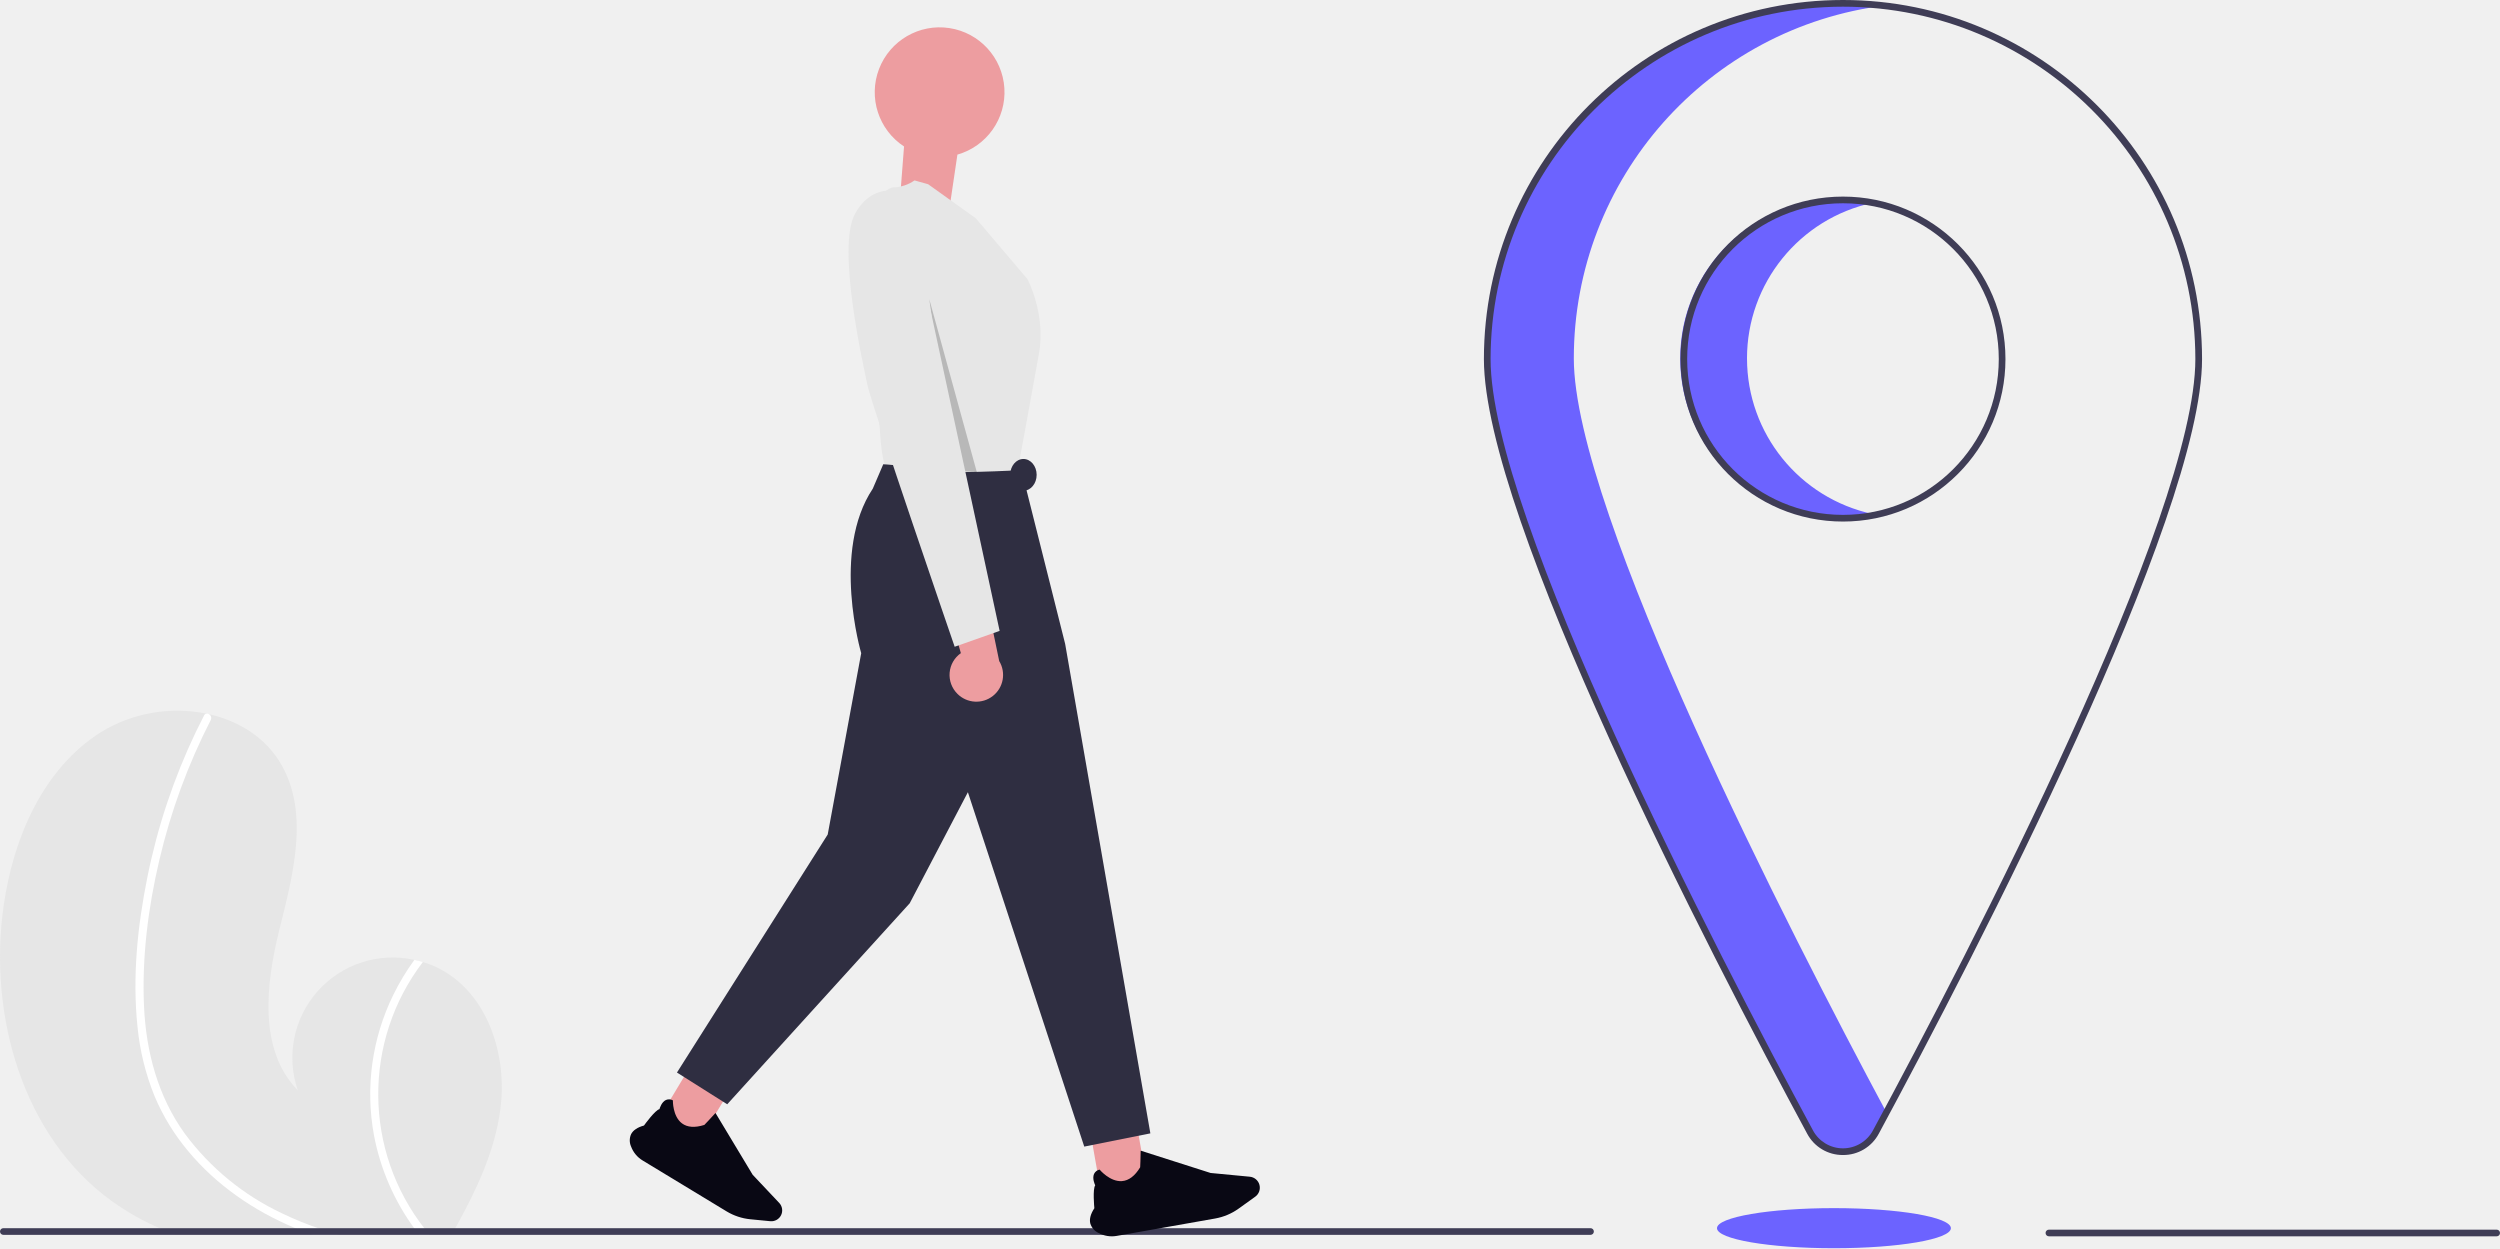
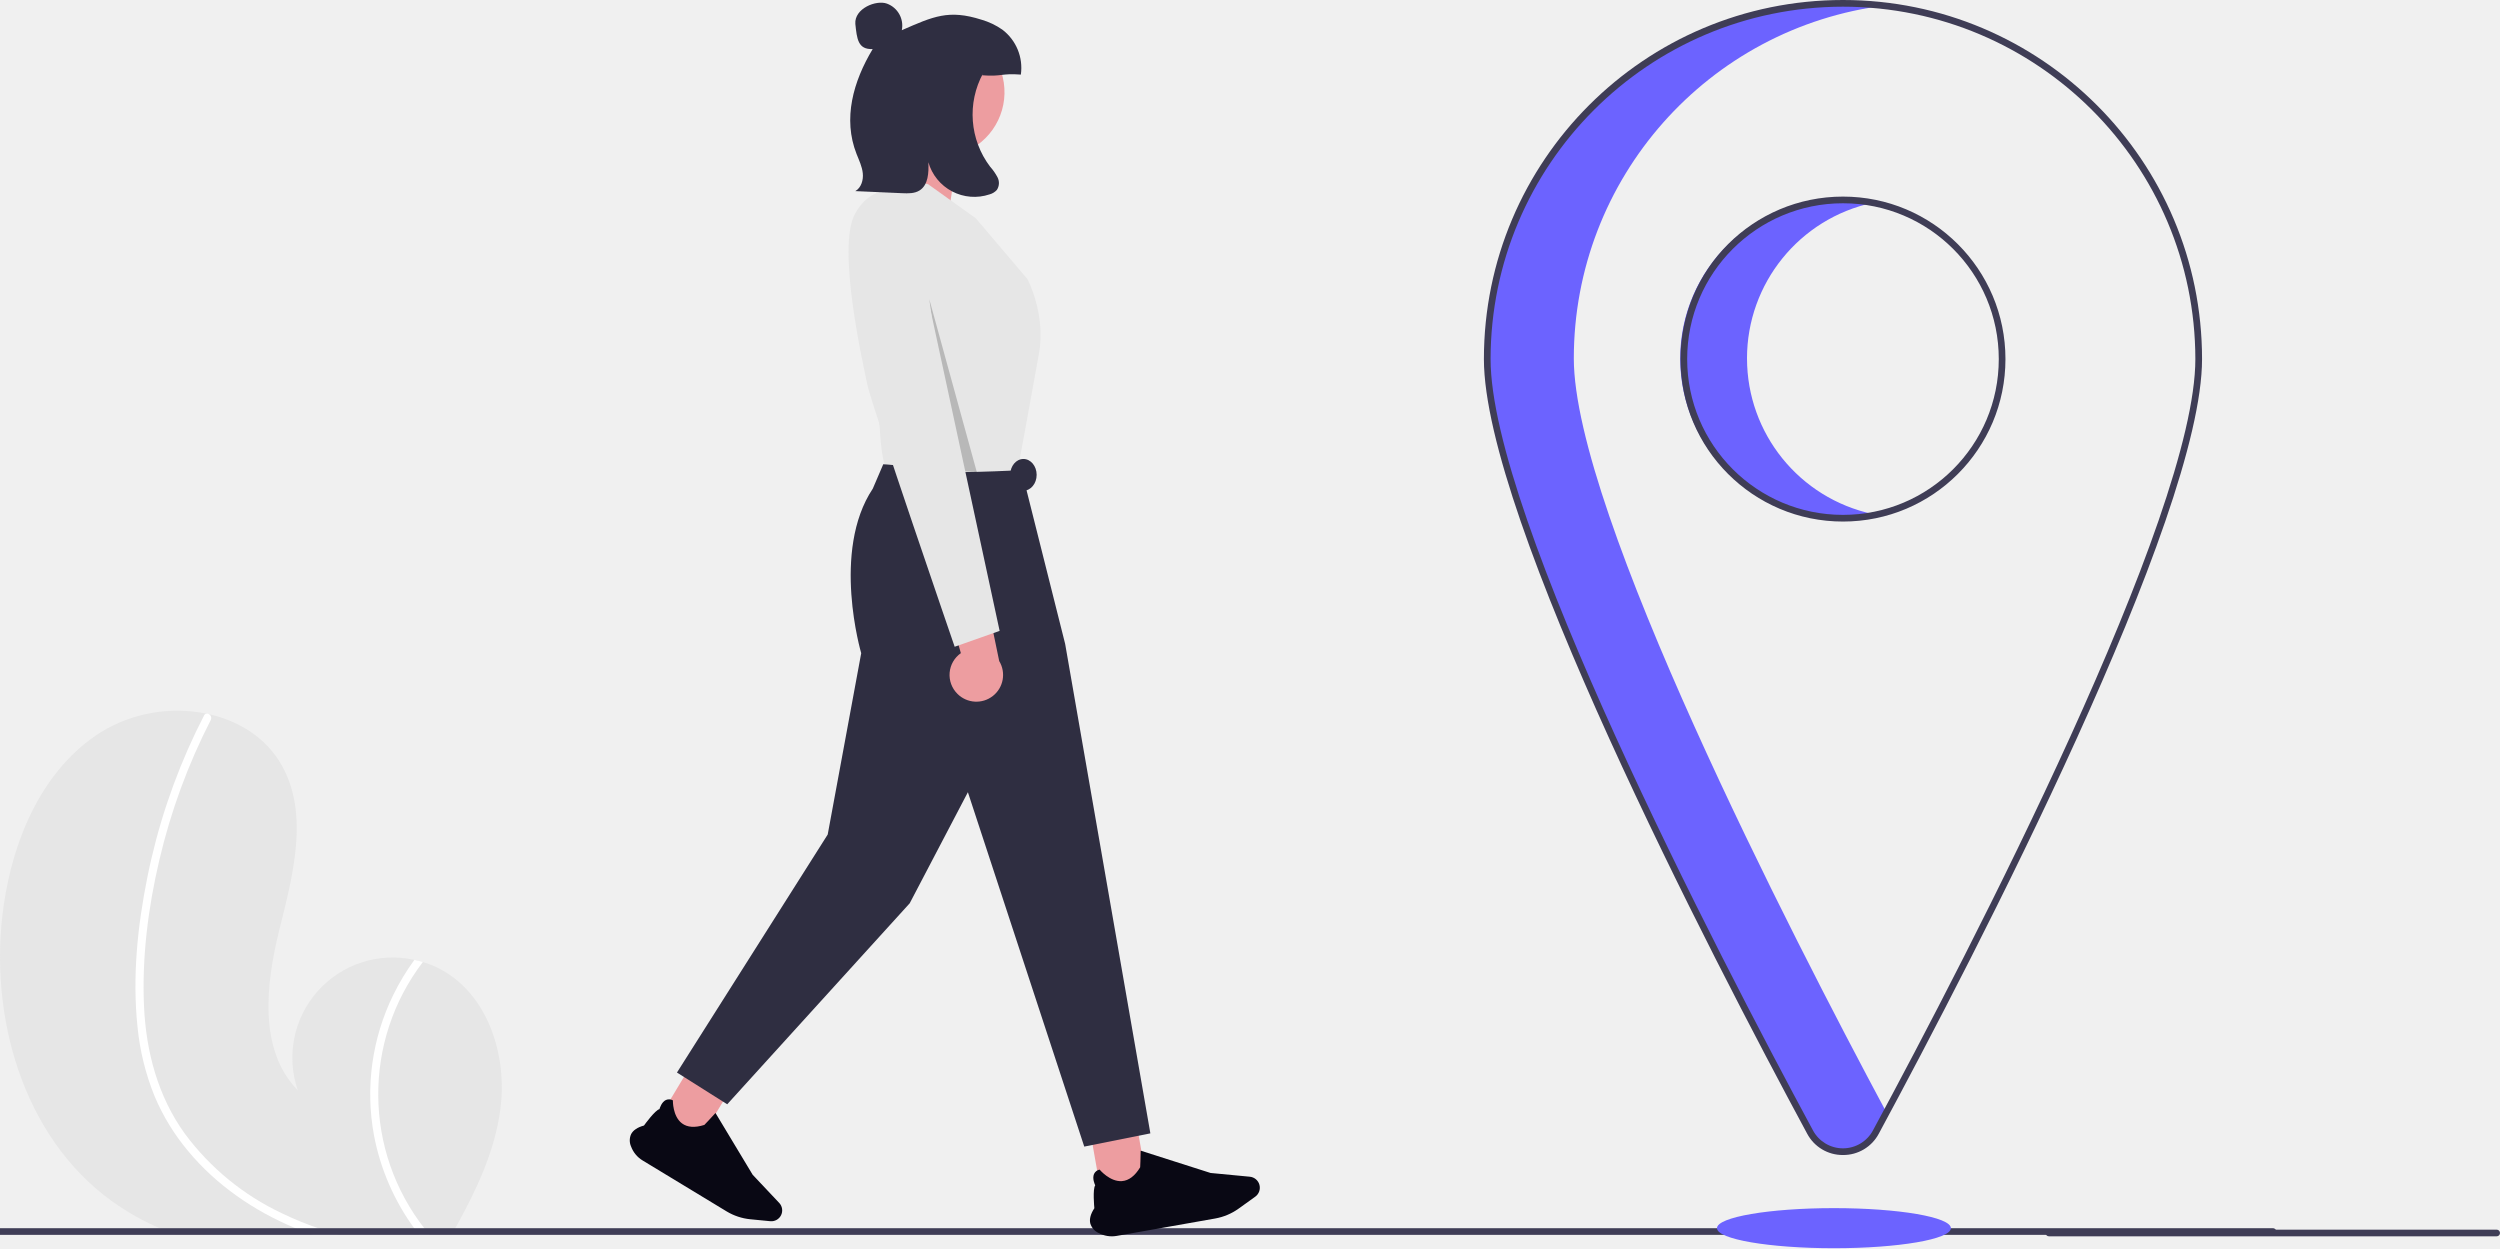
<svg xmlns="http://www.w3.org/2000/svg" width="960" height="479.317" viewBox="0 0 960 479.317" role="img" artist="Katerina Limpitsouni" source="https://undraw.co/">
  <g transform="translate(-602 -374)">
    <g transform="translate(602.009 646.905)">
      <path d="M418.1,599.914c-2.1,16.521-9.413,31.753-17.569,46.407-.4.732-.808,1.452-1.223,2.184H293.628c-1.878-.666-3.724-1.4-5.558-2.184a97.9,97.9,0,0,1-19.142-10.712c-34.374-24.765-47.608-71.565-41.624-113.495,3.7-26.064,15.145-52.664,37.409-66.695a56.225,56.225,0,0,1,40.379-7.076q.541.1,1.081.229c11.64,2.621,22.013,9.128,27.92,19.622,10.614,18.858,4.291,42.214-.928,63.2s-8.025,46.112,7.076,61.6a38.519,38.519,0,0,1,44.791-50.076c1.092.229,2.173.491,3.243.819a35.707,35.707,0,0,1,7.371,3.09C413.456,556.772,420.663,579.681,418.1,599.914Z" transform="translate(-225.915 -447.226)" fill="#e6e6e6" />
      <path d="M344.818,646.229c2.359.8,4.739,1.518,7.13,2.184h-10.34q-2.883-1.016-5.722-2.184c-.415-.164-.841-.339-1.256-.513-15.6-6.541-29.973-16.368-40.838-29.449a82.606,82.606,0,0,1-12.885-21.041,95.313,95.313,0,0,1-6.6-26.927c-1.966-18.978.033-38.48,3.789-57.119a238.159,238.159,0,0,1,18.628-55.863q1.539-3.194,3.166-6.355a1.284,1.284,0,0,1,.819-.71,1.435,1.435,0,0,1,1.081.229,1.687,1.687,0,0,1,.666,2.228A235.492,235.492,0,0,0,282.7,504.552c-4.28,18.235-6.715,37.311-5.874,56.049.786,17.515,5.362,34.734,15.745,49.06a98.91,98.91,0,0,0,37.049,30.4,124.44,124.44,0,0,0,15.2,6.169Z" transform="translate(-221.536 -447.134)" fill="#fff" />
      <path d="M378.908,640.449H374.9c-.568-.721-1.114-1.452-1.649-2.184a88.733,88.733,0,0,1-15.724-36.132A86.7,86.7,0,0,1,365,548.225a89.056,89.056,0,0,1,8.069-13.365c1.092.229,2.173.491,3.243.819a83.773,83.773,0,0,0,.83,102.586C377.717,639.008,378.307,639.739,378.908,640.449Z" transform="translate(-213.947 -439.17)" fill="#fff" />
    </g>
-     <path d="M837.949,630.843a1.279,1.279,0,0,1-1.283,1.283H227.191a1.283,1.283,0,0,1,0-2.566H836.665a1.279,1.279,0,0,1,1.283,1.283Z" transform="translate(376.093 216.058)" fill="#3f3d56" />
+     <path d="M1100,630.843a1.279,1.279,0,0,1-1.283,1.283H50a1.283,1.283,0,0,1,0-2.566h1048.717A1.279,1.279,0,0,1,1100,630.843Z" transform="translate(376.093 216.058)" fill="#3f3d56" />
    <ellipse cx="44.909" cy="7.699" rx="44.909" ry="7.699" transform="translate(1261.324 837.92)" fill="#6c63ff" style="isolation:isolate" />
    <path d="M1011.312,632.566H839.376a1.283,1.283,0,1,1,0-2.566h171.936a1.283,1.283,0,0,1,0,2.566Z" transform="translate(549.405 216.183)" fill="#3f3d56" />
    <path d="M754.4,382.749A61.123,61.123,0,0,1,802.676,323a61.111,61.111,0,1,0,.01,119.5,61.125,61.125,0,0,1-48.28-59.751Z" transform="translate(518.448 128.884)" fill="#6c63ff" style="isolation:isolate" />
    <path d="M704.269,399.4A136.618,136.618,0,0,1,824.181,263.82,136.654,136.654,0,0,0,670.908,399.4c0,61.276,90.114,234.07,123.959,296.808a14.358,14.358,0,0,0,25.285,0c1.267-2.348,2.621-4.868,4.038-7.513C787.755,620.679,704.269,458.387,704.269,399.4Z" transform="translate(502.075 112.228)" fill="#6c63ff" style="isolation:isolate" />
    <path d="M807.884,705.527a15.432,15.432,0,0,1-13.771-8.226C756.8,628.127,670,460.673,670,399.885a137.885,137.885,0,1,1,275.77,0c0,60.793-86.8,228.244-124.114,297.416a15.432,15.432,0,0,1-13.772,8.226Zm0-440.961A135.472,135.472,0,0,0,672.566,399.885c0,60.2,86.581,227.195,123.8,296.2a13.076,13.076,0,0,0,23.027,0c37.225-69,123.806-235.989,123.806-296.2A135.471,135.471,0,0,0,807.885,264.566Z" transform="translate(501.818 112)" fill="#3f3d56" />
    <path d="M791.229,445.623a62.394,62.394,0,1,1,62.393-62.394,62.395,62.395,0,0,1-62.393,62.394Zm0-122.223a59.828,59.828,0,1,0,59.827,59.828A59.828,59.828,0,0,0,791.229,323.4Z" transform="translate(518.474 128.656)" fill="#3f3d56" />
    <g transform="translate(843.829 375.033)">
      <g transform="translate(0 409.31)">
        <path d="M30.385,29.147,15.2,20.021,27.226,0,42.413,9.131Z" transform="translate(-4.494 -0.004)" fill="#ed9da0" />
        <path d="M5.151,29.727a5.789,5.789,0,0,1,.032-4.746c.779-1.5,2.437-2.612,4.938-3.3.318-.441,4.271-5.9,5.945-6.292.1-.362.8-2.724,2.479-3.514A2.986,2.986,0,0,1,21.179,12l.041.02,0,.046c0,.06-.138,6.053,3.473,8.775,2.069,1.562,4.966,1.765,8.608.607.186-.133,2.614-2.769,4.209-4.514l.065-.074L51.853,40.59l10.2,10.82a4.17,4.17,0,0,1-3.435,7.013l-7.67-.746a21.733,21.733,0,0,1-9.108-3.027L9.623,35.116a10.521,10.521,0,0,1-4.468-5.387Z" transform="translate(-4.658 0.177)" fill="#090814" />
      </g>
      <g transform="translate(176.707 431.368)">
        <path d="M4.316,3.132,22.082-.006l4.135,23.415L8.453,26.547Z" transform="translate(-4.011 0.006)" fill="#ed9da0" />
        <path d="M7.309,40.9a5.89,5.89,0,0,1-3.158-3.653c-.411-1.672.114-3.636,1.562-5.839-.054-.55-.684-7.38.33-8.8-.165-.342-1.216-2.616-.46-4.355a3.037,3.037,0,0,1,2.1-1.674l.046-.008.03.036c.04.047,3.957,4.725,8.547,4.386,2.633-.191,4.986-1.982,7-5.313.051-.229.142-3.871.192-6.279V9.3L50.342,17.87l15.064,1.437a4.245,4.245,0,0,1,2.078,7.674l-6.376,4.578a22.139,22.139,0,0,1-9,3.794L14.343,42.024A10.714,10.714,0,0,1,7.308,40.9Z" transform="translate(-4.015 0.151)" fill="#090814" />
      </g>
      <path d="M9.765,65.077l1.492-19.317a24.915,24.915,0,1,1,20.493,3.126l-2.756,18.6Z" transform="translate(94.065 9.454)" fill="#ed9da0" />
      <path d="M764.144,317.572l5.22,1.459,18.318,13.092,19.825,23.347s7.119,13.348,4.449,28.477-8.522,46.641-8.522,46.641-48.5-.332-50.282-3-2.357-14.8-2.357-14.8l-7.119-79.2s8.009-13.348,12.458-13.348A14.858,14.858,0,0,0,764.144,317.572Z" transform="translate(-654.797 -249.326)" fill="#e6e6e6" />
      <path d="M781.383,424.9s9.337.458,15.566,2.238,37.511,0,37.511,0l16.772,66.742,32.722,187.957-25.389,5.078L813.881,550.83l-22.342,42.654-70.074,77.183-19.3-12.187,57.887-91.4,12.866-69.639s-11.569-39.155,4.45-63.182Z" transform="translate(-684.042 -247.656)" fill="#2f2e41" />
      <path d="M531.148,179.609l8.9,65.852,9.334.486Z" transform="translate(-416.121 -65.726)" opacity="0.2" style="isolation:isolate" />
      <ellipse cx="5.078" cy="6.093" rx="5.078" ry="6.093" transform="translate(146.088 175.214)" fill="#2f2e41" />
      <path d="M766.456,512.453a10.212,10.212,0,0,1,1.341-15.6l-9.938-34.9,17.985,5.674,6.68,32.275a10.268,10.268,0,0,1-16.068,12.556Z" transform="translate(-640.655 -247.078)" fill="#ed9da0" />
      <path d="M780.973,322.352s-11.984-5.188-19.26,7.873,3.224,58.454,4.7,65.821,33.513,100.541,33.513,100.541l17.265-6.093Z" transform="translate(-675.163 -249.267)" fill="#e6e6e6" />
-       <path d="M1100,630.843a1.279,1.279,0,0,1-1.283,1.283H50a1.283,1.283,0,0,1,0-2.566h1048.717A1.279,1.279,0,0,1,1100,630.843Z" transform="translate(376.093 216.058)" fill="#3f3d56" />
+       <path d="M770.91,250.738a8.989,8.989,0,0,1,5.693,10.2c12.1-5.294,18.015-8.052,30.6-4.036a27.238,27.238,0,0,1,8.006,3.82,18.445,18.445,0,0,1,7.108,17.262c-7.651-.589-7.178.853-14.83.263l.353-.814a33.147,33.147,0,0,0,2.678,35.918,19.84,19.84,0,0,1,2.863,4.129,4.79,4.79,0,0,1-.276,4.79,5.771,5.771,0,0,1-2.795,1.707A18.363,18.363,0,0,1,786.8,311.646c.178,3.97-.023,8.711-3.387,10.827-1.933,1.216-4.376,1.154-6.658,1.053l-18-.8c2.261-1.313,3.132-4.241,2.865-6.842s-1.44-5.006-2.4-7.439c-5.321-13.514-1.288-27.824,6.2-40.27-5.709.252-6.05-3.965-6.662-9.646C758.313,252.618,766.762,249.2,770.91,250.738Z" transform="translate(-672.136 -250.371)" fill="#2f2e41" />
    </g>
  </g>
</svg>
